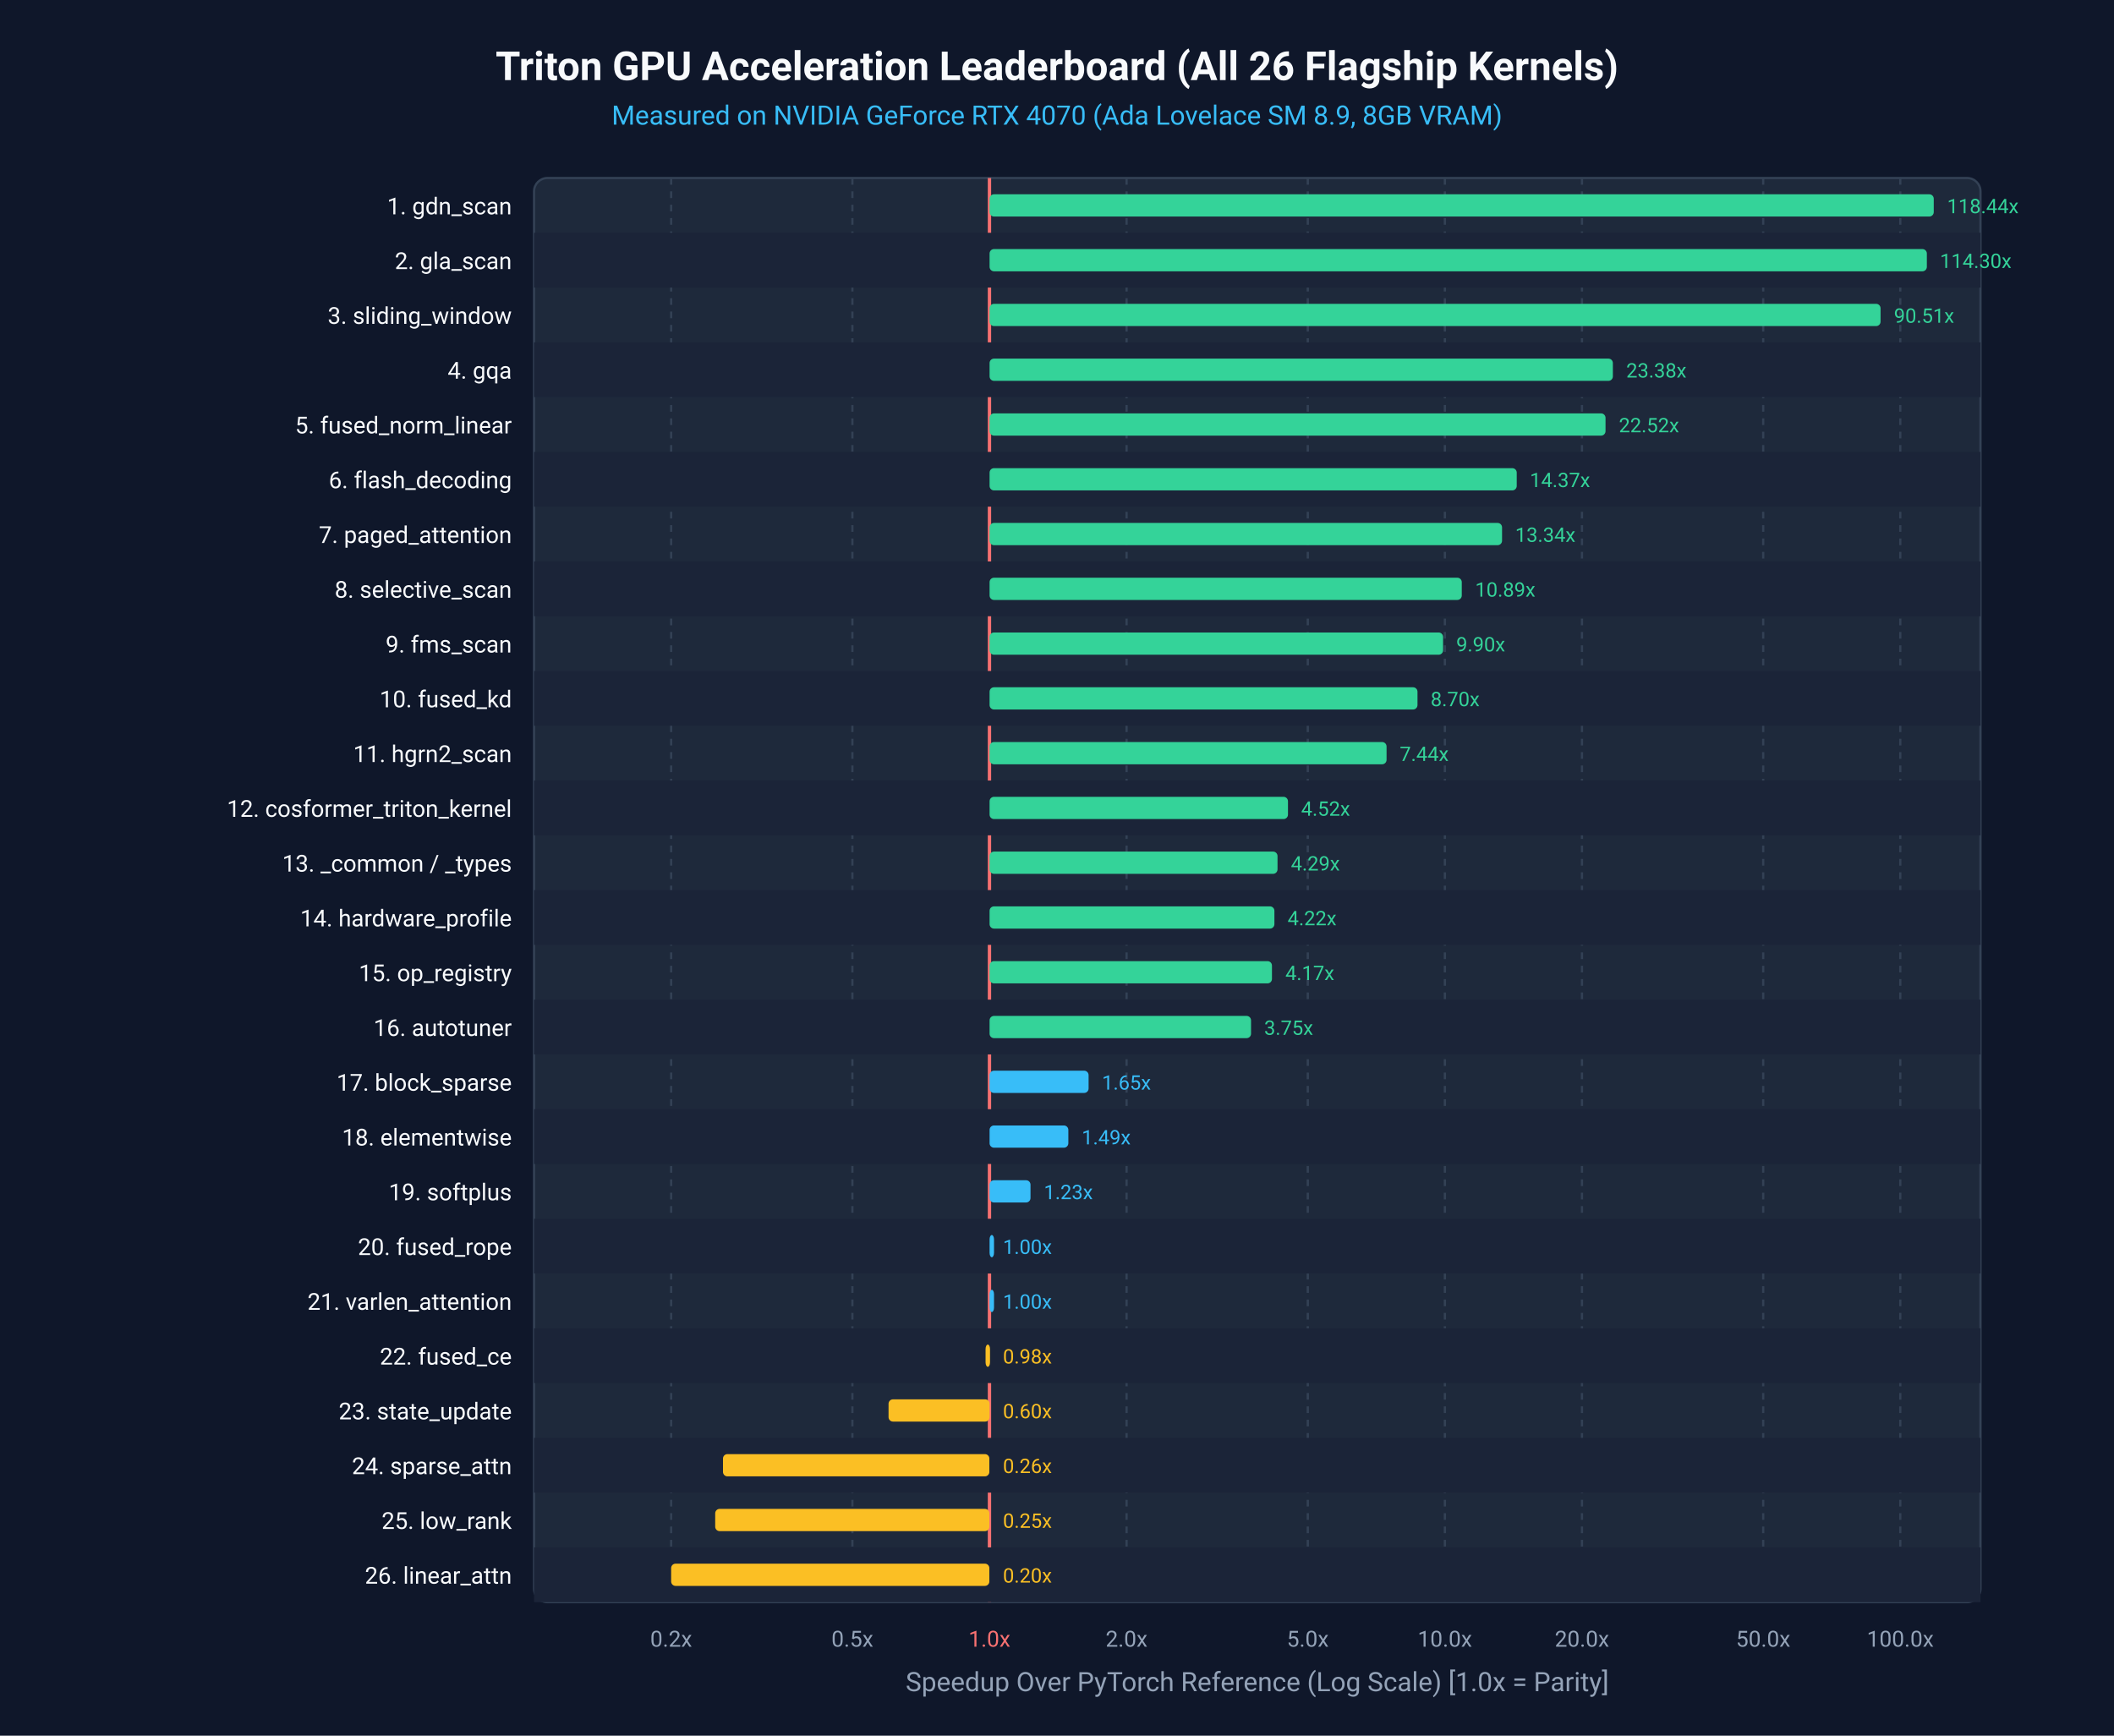
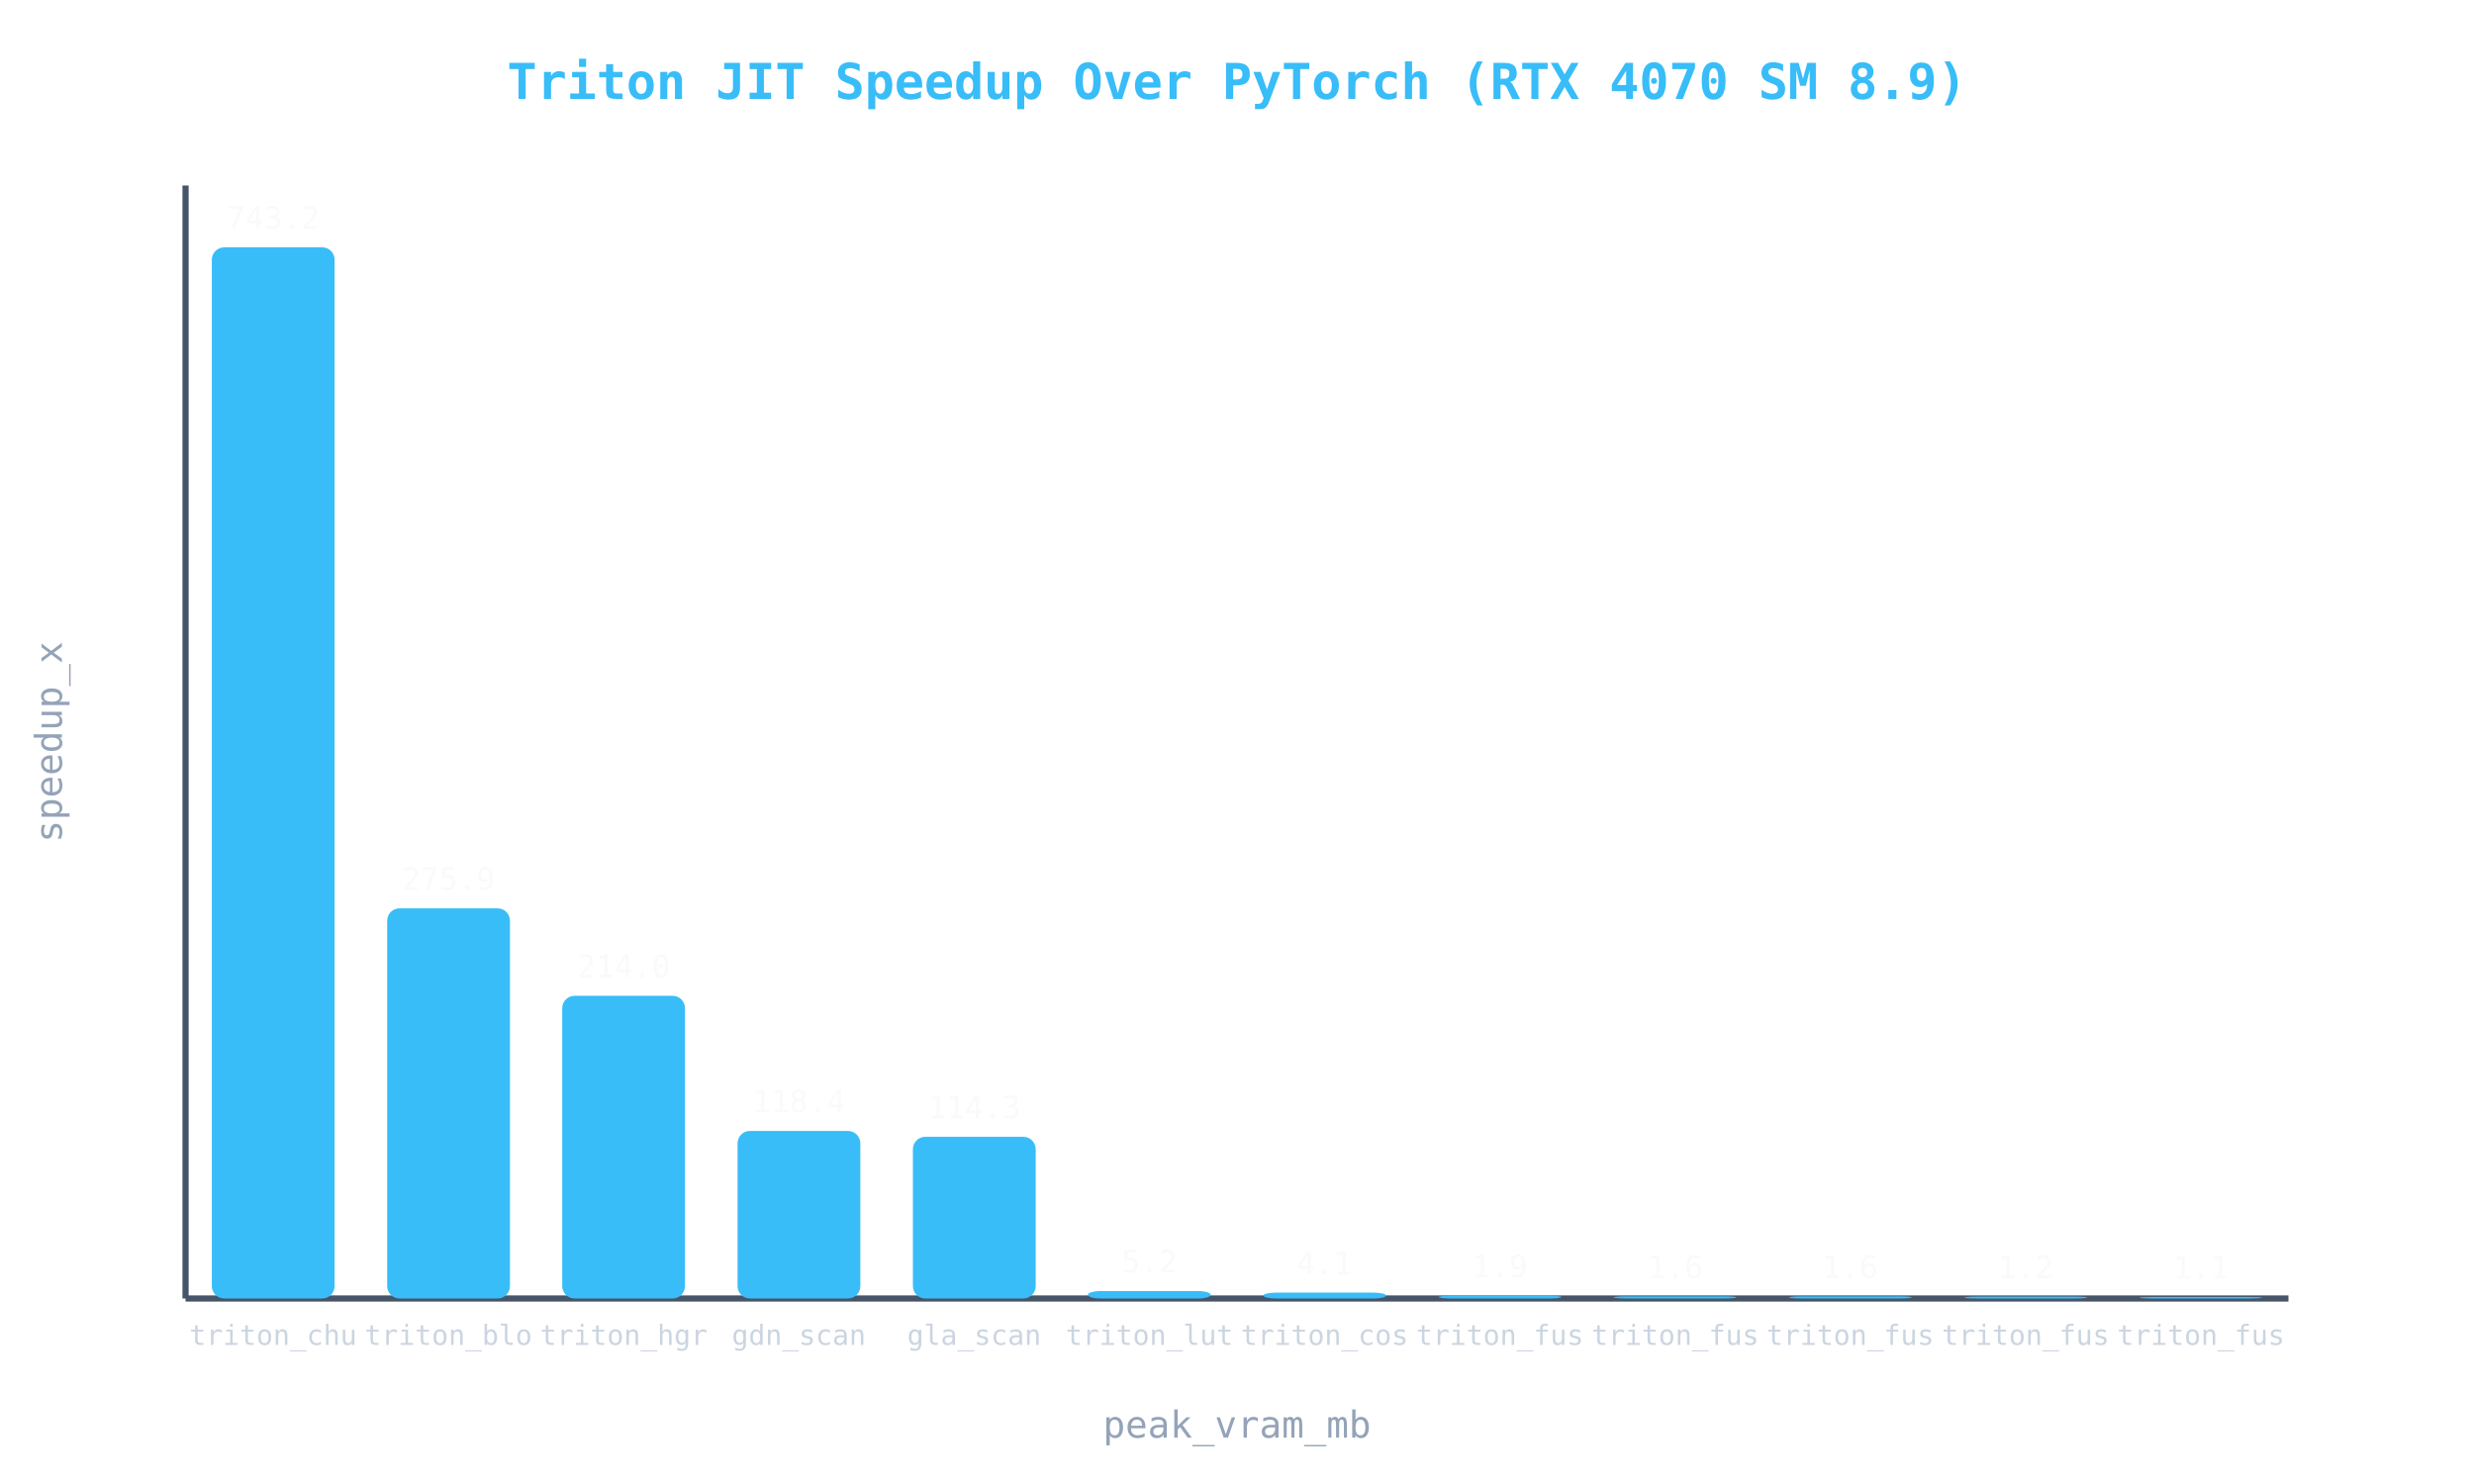
- <svg xmlns="http://www.w3.org/2000/svg" width="950" height="780" viewBox="0 0 950 780">
-   <rect width="100%" height="100%" fill="#0f172a" />
-   <text x="475.0" y="36" fill="#f8fafc" font-size="18" font-family="system-ui, -apple-system, 'Segoe UI', Roboto, Helvetica, Arial, sans-serif" font-weight="bold" text-anchor="middle">Triton GPU Acceleration Leaderboard (All 26 Flagship Kernels)</text>
-   <text x="475.0" y="56" fill="#38bdf8" font-size="12" font-family="system-ui, -apple-system, 'Segoe UI', Roboto, Helvetica, Arial, sans-serif" text-anchor="middle">Measured on NVIDIA GeForce RTX 4070 (Ada Lovelace SM 8.9, 8GB VRAM)</text>
-   <rect x="240" y="80" width="650" height="640" fill="#1e293b" rx="6" stroke="#334155" />
-   <line x1="301.607" y1="80" x2="301.607" y2="720" stroke="#334155" stroke-width="1" stroke-dasharray="3,3" />
-   <text x="301.607" y="740" fill="#94a3b8" font-size="10" font-family="system-ui, -apple-system, 'Segoe UI', Roboto, Helvetica, Arial, sans-serif" text-anchor="middle">0.2x</text>
-   <line x1="383.047" y1="80" x2="383.047" y2="720" stroke="#334155" stroke-width="1" stroke-dasharray="3,3" />
-   <text x="383.047" y="740" fill="#94a3b8" font-size="10" font-family="system-ui, -apple-system, 'Segoe UI', Roboto, Helvetica, Arial, sans-serif" text-anchor="middle">0.5x</text>
-   <line x1="444.654" y1="80" x2="444.654" y2="720" stroke="#f87171" stroke-width="1.5" stroke-dasharray="none" />
-   <text x="444.654" y="740" fill="#f87171" font-size="10" font-family="system-ui, -apple-system, 'Segoe UI', Roboto, Helvetica, Arial, sans-serif" text-anchor="middle">1.0x</text>
-   <line x1="506.261" y1="80" x2="506.261" y2="720" stroke="#334155" stroke-width="1" stroke-dasharray="3,3" />
-   <text x="506.261" y="740" fill="#94a3b8" font-size="10" font-family="system-ui, -apple-system, 'Segoe UI', Roboto, Helvetica, Arial, sans-serif" text-anchor="middle">2.0x</text>
-   <line x1="587.701" y1="80" x2="587.701" y2="720" stroke="#334155" stroke-width="1" stroke-dasharray="3,3" />
-   <text x="587.701" y="740" fill="#94a3b8" font-size="10" font-family="system-ui, -apple-system, 'Segoe UI', Roboto, Helvetica, Arial, sans-serif" text-anchor="middle">5.0x</text>
-   <line x1="649.308" y1="80" x2="649.308" y2="720" stroke="#334155" stroke-width="1" stroke-dasharray="3,3" />
-   <text x="649.308" y="740" fill="#94a3b8" font-size="10" font-family="system-ui, -apple-system, 'Segoe UI', Roboto, Helvetica, Arial, sans-serif" text-anchor="middle">10.0x</text>
-   <line x1="710.915" y1="80" x2="710.915" y2="720" stroke="#334155" stroke-width="1" stroke-dasharray="3,3" />
-   <text x="710.915" y="740" fill="#94a3b8" font-size="10" font-family="system-ui, -apple-system, 'Segoe UI', Roboto, Helvetica, Arial, sans-serif" text-anchor="middle">20.0x</text>
-   <line x1="792.355" y1="80" x2="792.355" y2="720" stroke="#334155" stroke-width="1" stroke-dasharray="3,3" />
-   <text x="792.355" y="740" fill="#94a3b8" font-size="10" font-family="system-ui, -apple-system, 'Segoe UI', Roboto, Helvetica, Arial, sans-serif" text-anchor="middle">50.0x</text>
-   <line x1="853.962" y1="80" x2="853.962" y2="720" stroke="#334155" stroke-width="1" stroke-dasharray="3,3" />
-   <text x="853.962" y="740" fill="#94a3b8" font-size="10" font-family="system-ui, -apple-system, 'Segoe UI', Roboto, Helvetica, Arial, sans-serif" text-anchor="middle">100.0x</text>
-   <text x="565.0" y="760" fill="#94a3b8" font-size="12" font-family="system-ui, -apple-system, 'Segoe UI', Roboto, Helvetica, Arial, sans-serif" text-anchor="middle">Speedup Over PyTorch Reference (Log Scale) [1.0x = Parity]</text>
-   <text x="230" y="96.308" fill="#f8fafc" font-size="10.5" font-family="system-ui, -apple-system, 'Segoe UI', Roboto, Helvetica, Arial, sans-serif" text-anchor="end">1. gdn_scan</text>
-   <rect x="444.7" y="87.308" width="424.3" height="10" fill="#34d399" rx="2" />
-   <text x="875.0" y="95.808" fill="#34d399" font-size="9" font-family="system-ui, -apple-system, 'Segoe UI', Roboto, Helvetica, Arial, sans-serif">118.44x</text>
-   <rect x="240" y="104.615" width="650" height="24.615" fill="#1b2438" />
-   <text x="230" y="120.923" fill="#f8fafc" font-size="10.5" font-family="system-ui, -apple-system, 'Segoe UI', Roboto, Helvetica, Arial, sans-serif" text-anchor="end">2. gla_scan</text>
-   <rect x="444.7" y="111.923" width="421.2" height="10" fill="#34d399" rx="2" />
-   <text x="871.8" y="120.423" fill="#34d399" font-size="9" font-family="system-ui, -apple-system, 'Segoe UI', Roboto, Helvetica, Arial, sans-serif">114.30x</text>
-   <text x="230" y="145.538" fill="#f8fafc" font-size="10.5" font-family="system-ui, -apple-system, 'Segoe UI', Roboto, Helvetica, Arial, sans-serif" text-anchor="end">3. sliding_window</text>
-   <rect x="444.7" y="136.538" width="400.4" height="10" fill="#34d399" rx="2" />
-   <text x="851.1" y="145.038" fill="#34d399" font-size="9" font-family="system-ui, -apple-system, 'Segoe UI', Roboto, Helvetica, Arial, sans-serif">90.51x</text>
-   <rect x="240" y="153.846" width="650" height="24.615" fill="#1b2438" />
-   <text x="230" y="170.154" fill="#f8fafc" font-size="10.5" font-family="system-ui, -apple-system, 'Segoe UI', Roboto, Helvetica, Arial, sans-serif" text-anchor="end">4. gqa</text>
-   <rect x="444.7" y="161.154" width="280.1" height="10" fill="#34d399" rx="2" />
-   <text x="730.8" y="169.654" fill="#34d399" font-size="9" font-family="system-ui, -apple-system, 'Segoe UI', Roboto, Helvetica, Arial, sans-serif">23.38x</text>
-   <text x="230" y="194.769" fill="#f8fafc" font-size="10.5" font-family="system-ui, -apple-system, 'Segoe UI', Roboto, Helvetica, Arial, sans-serif" text-anchor="end">5. fused_norm_linear</text>
-   <rect x="444.7" y="185.769" width="276.8" height="10" fill="#34d399" rx="2" />
-   <text x="727.5" y="194.269" fill="#34d399" font-size="9" font-family="system-ui, -apple-system, 'Segoe UI', Roboto, Helvetica, Arial, sans-serif">22.52x</text>
-   <rect x="240" y="203.077" width="650" height="24.615" fill="#1b2438" />
-   <text x="230" y="219.385" fill="#f8fafc" font-size="10.5" font-family="system-ui, -apple-system, 'Segoe UI', Roboto, Helvetica, Arial, sans-serif" text-anchor="end">6. flash_decoding</text>
-   <rect x="444.7" y="210.385" width="236.9" height="10" fill="#34d399" rx="2" />
-   <text x="687.5" y="218.885" fill="#34d399" font-size="9" font-family="system-ui, -apple-system, 'Segoe UI', Roboto, Helvetica, Arial, sans-serif">14.37x</text>
-   <text x="230" y="244" fill="#f8fafc" font-size="10.5" font-family="system-ui, -apple-system, 'Segoe UI', Roboto, Helvetica, Arial, sans-serif" text-anchor="end">7. paged_attention</text>
-   <rect x="444.7" y="235" width="230.3" height="10" fill="#34d399" rx="2" />
-   <text x="680.9" y="243.5" fill="#34d399" font-size="9" font-family="system-ui, -apple-system, 'Segoe UI', Roboto, Helvetica, Arial, sans-serif">13.34x</text>
-   <rect x="240" y="252.308" width="650" height="24.615" fill="#1b2438" />
-   <text x="230" y="268.615" fill="#f8fafc" font-size="10.5" font-family="system-ui, -apple-system, 'Segoe UI', Roboto, Helvetica, Arial, sans-serif" text-anchor="end">8. selective_scan</text>
-   <rect x="444.7" y="259.615" width="212.2" height="10" fill="#34d399" rx="2" />
-   <text x="662.9" y="268.115" fill="#34d399" font-size="9" font-family="system-ui, -apple-system, 'Segoe UI', Roboto, Helvetica, Arial, sans-serif">10.89x</text>
-   <text x="230" y="293.231" fill="#f8fafc" font-size="10.5" font-family="system-ui, -apple-system, 'Segoe UI', Roboto, Helvetica, Arial, sans-serif" text-anchor="end">9. fms_scan</text>
-   <rect x="444.7" y="284.231" width="203.8" height="10" fill="#34d399" rx="2" />
-   <text x="654.4" y="292.731" fill="#34d399" font-size="9" font-family="system-ui, -apple-system, 'Segoe UI', Roboto, Helvetica, Arial, sans-serif">9.90x</text>
-   <rect x="240" y="301.538" width="650" height="24.615" fill="#1b2438" />
-   <text x="230" y="317.846" fill="#f8fafc" font-size="10.5" font-family="system-ui, -apple-system, 'Segoe UI', Roboto, Helvetica, Arial, sans-serif" text-anchor="end">10. fused_kd</text>
-   <rect x="444.7" y="308.846" width="192.3" height="10" fill="#34d399" rx="2" />
-   <text x="642.9" y="317.346" fill="#34d399" font-size="9" font-family="system-ui, -apple-system, 'Segoe UI', Roboto, Helvetica, Arial, sans-serif">8.70x</text>
-   <text x="230" y="342.462" fill="#f8fafc" font-size="10.5" font-family="system-ui, -apple-system, 'Segoe UI', Roboto, Helvetica, Arial, sans-serif" text-anchor="end">11. hgrn2_scan</text>
-   <rect x="444.7" y="333.462" width="178.4" height="10" fill="#34d399" rx="2" />
-   <text x="629.0" y="341.962" fill="#34d399" font-size="9" font-family="system-ui, -apple-system, 'Segoe UI', Roboto, Helvetica, Arial, sans-serif">7.44x</text>
-   <rect x="240" y="350.769" width="650" height="24.615" fill="#1b2438" />
-   <text x="230" y="367.077" fill="#f8fafc" font-size="10.5" font-family="system-ui, -apple-system, 'Segoe UI', Roboto, Helvetica, Arial, sans-serif" text-anchor="end">12. cosformer_triton_kernel</text>
-   <rect x="444.7" y="358.077" width="134.1" height="10" fill="#34d399" rx="2" />
-   <text x="584.7" y="366.577" fill="#34d399" font-size="9" font-family="system-ui, -apple-system, 'Segoe UI', Roboto, Helvetica, Arial, sans-serif">4.52x</text>
-   <text x="230" y="391.692" fill="#f8fafc" font-size="10.5" font-family="system-ui, -apple-system, 'Segoe UI', Roboto, Helvetica, Arial, sans-serif" text-anchor="end">13. _common / _types</text>
-   <rect x="444.7" y="382.692" width="129.4" height="10" fill="#34d399" rx="2" />
-   <text x="580.1" y="391.192" fill="#34d399" font-size="9" font-family="system-ui, -apple-system, 'Segoe UI', Roboto, Helvetica, Arial, sans-serif">4.29x</text>
-   <rect x="240" y="400.0" width="650" height="24.615" fill="#1b2438" />
-   <text x="230" y="416.308" fill="#f8fafc" font-size="10.5" font-family="system-ui, -apple-system, 'Segoe UI', Roboto, Helvetica, Arial, sans-serif" text-anchor="end">14. hardware_profile</text>
-   <rect x="444.7" y="407.308" width="128.0" height="10" fill="#34d399" rx="2" />
-   <text x="578.6" y="415.808" fill="#34d399" font-size="9" font-family="system-ui, -apple-system, 'Segoe UI', Roboto, Helvetica, Arial, sans-serif">4.22x</text>
-   <text x="230" y="440.923" fill="#f8fafc" font-size="10.5" font-family="system-ui, -apple-system, 'Segoe UI', Roboto, Helvetica, Arial, sans-serif" text-anchor="end">15. op_registry</text>
-   <rect x="444.7" y="431.923" width="126.9" height="10" fill="#34d399" rx="2" />
-   <text x="577.6" y="440.423" fill="#34d399" font-size="9" font-family="system-ui, -apple-system, 'Segoe UI', Roboto, Helvetica, Arial, sans-serif">4.17x</text>
-   <rect x="240" y="449.231" width="650" height="24.615" fill="#1b2438" />
-   <text x="230" y="465.538" fill="#f8fafc" font-size="10.5" font-family="system-ui, -apple-system, 'Segoe UI', Roboto, Helvetica, Arial, sans-serif" text-anchor="end">16. autotuner</text>
-   <rect x="444.7" y="456.538" width="117.5" height="10" fill="#34d399" rx="2" />
-   <text x="568.1" y="465.038" fill="#34d399" font-size="9" font-family="system-ui, -apple-system, 'Segoe UI', Roboto, Helvetica, Arial, sans-serif">3.75x</text>
-   <text x="230" y="490.154" fill="#f8fafc" font-size="10.5" font-family="system-ui, -apple-system, 'Segoe UI', Roboto, Helvetica, Arial, sans-serif" text-anchor="end">17. block_sparse</text>
-   <rect x="444.7" y="481.154" width="44.5" height="10" fill="#38bdf8" rx="2" />
-   <text x="495.2" y="489.654" fill="#38bdf8" font-size="9" font-family="system-ui, -apple-system, 'Segoe UI', Roboto, Helvetica, Arial, sans-serif">1.65x</text>
-   <rect x="240" y="498.462" width="650" height="24.615" fill="#1b2438" />
-   <text x="230" y="514.769" fill="#f8fafc" font-size="10.5" font-family="system-ui, -apple-system, 'Segoe UI', Roboto, Helvetica, Arial, sans-serif" text-anchor="end">18. elementwise</text>
-   <rect x="444.7" y="505.769" width="35.4" height="10" fill="#38bdf8" rx="2" />
-   <text x="486.1" y="514.269" fill="#38bdf8" font-size="9" font-family="system-ui, -apple-system, 'Segoe UI', Roboto, Helvetica, Arial, sans-serif">1.49x</text>
-   <text x="230" y="539.385" fill="#f8fafc" font-size="10.5" font-family="system-ui, -apple-system, 'Segoe UI', Roboto, Helvetica, Arial, sans-serif" text-anchor="end">19. softplus</text>
-   <rect x="444.7" y="530.385" width="18.4" height="10" fill="#38bdf8" rx="2" />
-   <text x="469.1" y="538.885" fill="#38bdf8" font-size="9" font-family="system-ui, -apple-system, 'Segoe UI', Roboto, Helvetica, Arial, sans-serif">1.23x</text>
-   <rect x="240" y="547.692" width="650" height="24.615" fill="#1b2438" />
-   <text x="230" y="564.0" fill="#f8fafc" font-size="10.5" font-family="system-ui, -apple-system, 'Segoe UI', Roboto, Helvetica, Arial, sans-serif" text-anchor="end">20. fused_rope</text>
-   <rect x="444.7" y="555.0" width="2.0" height="10" fill="#38bdf8" rx="2" />
-   <text x="450.7" y="563.5" fill="#38bdf8" font-size="9" font-family="system-ui, -apple-system, 'Segoe UI', Roboto, Helvetica, Arial, sans-serif">1.00x</text>
-   <text x="230" y="588.615" fill="#f8fafc" font-size="10.5" font-family="system-ui, -apple-system, 'Segoe UI', Roboto, Helvetica, Arial, sans-serif" text-anchor="end">21. varlen_attention</text>
-   <rect x="444.7" y="579.615" width="2.0" height="10" fill="#38bdf8" rx="2" />
-   <text x="450.7" y="588.115" fill="#38bdf8" font-size="9" font-family="system-ui, -apple-system, 'Segoe UI', Roboto, Helvetica, Arial, sans-serif">1.00x</text>
-   <rect x="240" y="596.923" width="650" height="24.615" fill="#1b2438" />
-   <text x="230" y="613.231" fill="#f8fafc" font-size="10.5" font-family="system-ui, -apple-system, 'Segoe UI', Roboto, Helvetica, Arial, sans-serif" text-anchor="end">22. fused_ce</text>
-   <rect x="442.9" y="604.231" width="2.0" height="10" fill="#fbbf24" rx="2" />
-   <text x="450.7" y="612.731" fill="#fbbf24" font-size="9" font-family="system-ui, -apple-system, 'Segoe UI', Roboto, Helvetica, Arial, sans-serif">0.98x</text>
-   <text x="230" y="637.846" fill="#f8fafc" font-size="10.5" font-family="system-ui, -apple-system, 'Segoe UI', Roboto, Helvetica, Arial, sans-serif" text-anchor="end">23. state_update</text>
-   <rect x="399.3" y="628.846" width="45.4" height="10" fill="#fbbf24" rx="2" />
-   <text x="450.7" y="637.346" fill="#fbbf24" font-size="9" font-family="system-ui, -apple-system, 'Segoe UI', Roboto, Helvetica, Arial, sans-serif">0.60x</text>
-   <rect x="240" y="646.154" width="650" height="24.615" fill="#1b2438" />
-   <text x="230" y="662.462" fill="#f8fafc" font-size="10.5" font-family="system-ui, -apple-system, 'Segoe UI', Roboto, Helvetica, Arial, sans-serif" text-anchor="end">24. sparse_attn</text>
-   <rect x="324.9" y="653.462" width="119.7" height="10" fill="#fbbf24" rx="2" />
-   <text x="450.7" y="661.962" fill="#fbbf24" font-size="9" font-family="system-ui, -apple-system, 'Segoe UI', Roboto, Helvetica, Arial, sans-serif">0.26x</text>
-   <text x="230" y="687.077" fill="#f8fafc" font-size="10.5" font-family="system-ui, -apple-system, 'Segoe UI', Roboto, Helvetica, Arial, sans-serif" text-anchor="end">25. low_rank</text>
-   <rect x="321.4" y="678.077" width="123.2" height="10" fill="#fbbf24" rx="2" />
-   <text x="450.7" y="686.577" fill="#fbbf24" font-size="9" font-family="system-ui, -apple-system, 'Segoe UI', Roboto, Helvetica, Arial, sans-serif">0.25x</text>
-   <rect x="240" y="695.385" width="650" height="24.615" fill="#1b2438" />
-   <text x="230" y="711.692" fill="#f8fafc" font-size="10.5" font-family="system-ui, -apple-system, 'Segoe UI', Roboto, Helvetica, Arial, sans-serif" text-anchor="end">26. linear_attn</text>
-   <rect x="301.6" y="702.692" width="143.0" height="10" fill="#fbbf24" rx="2" />
-   <text x="450.7" y="711.192" fill="#fbbf24" font-size="9" font-family="system-ui, -apple-system, 'Segoe UI', Roboto, Helvetica, Arial, sans-serif">0.20x</text>
+ <svg xmlns="http://www.w3.org/2000/svg" width="800" height="480" style="background:#0f172a; font-family:monospace;">
+   <text x="400" y="32" fill="#38bdf8" font-size="16" font-weight="bold" text-anchor="middle">Triton JIT Speedup Over PyTorch (RTX 4070 SM 8.9)</text>
+   <line x1="60" y1="420" x2="740" y2="420" stroke="#475569" stroke-width="2" />
+   <line x1="60" y1="60" x2="60" y2="420" stroke="#475569" stroke-width="2" />
+   <text x="400" y="465" fill="#94a3b8" font-size="12" text-anchor="middle">peak_vram_mb</text>
+   <text x="20" y="240" fill="#94a3b8" font-size="12" text-anchor="middle" transform="rotate(-90 20 240)">speedup_x</text>
+   <rect x="68.5" y="80.0" width="39.7" height="340.0" fill="#38bdf8" rx="4" />
+   <text x="88.3" y="74.0" fill="#f8fafc" font-size="10" text-anchor="middle">743.2</text>
+   <text x="88.3" y="435.0" fill="#cbd5e1" font-size="9" text-anchor="middle">triton_chu</text>
+   <rect x="125.2" y="293.8" width="39.7" height="126.2" fill="#38bdf8" rx="4" />
+   <text x="145.0" y="287.8" fill="#f8fafc" font-size="10" text-anchor="middle">275.9</text>
+   <text x="145.0" y="435.0" fill="#cbd5e1" font-size="9" text-anchor="middle">triton_blo</text>
+   <rect x="181.8" y="322.1" width="39.7" height="97.9" fill="#38bdf8" rx="4" />
+   <text x="201.7" y="316.1" fill="#f8fafc" font-size="10" text-anchor="middle">214.0</text>
+   <text x="201.7" y="435.0" fill="#cbd5e1" font-size="9" text-anchor="middle">triton_hgr</text>
+   <rect x="238.5" y="365.8" width="39.7" height="54.2" fill="#38bdf8" rx="4" />
+   <text x="258.3" y="359.8" fill="#f8fafc" font-size="10" text-anchor="middle">118.4</text>
+   <text x="258.3" y="435.0" fill="#cbd5e1" font-size="9" text-anchor="middle">gdn_scan</text>
+   <rect x="295.2" y="367.7" width="39.7" height="52.3" fill="#38bdf8" rx="4" />
+   <text x="315.0" y="361.7" fill="#f8fafc" font-size="10" text-anchor="middle">114.3</text>
+   <text x="315.0" y="435.0" fill="#cbd5e1" font-size="9" text-anchor="middle">gla_scan</text>
+   <rect x="351.8" y="417.6" width="39.7" height="2.4" fill="#38bdf8" rx="4" />
+   <text x="371.7" y="411.6" fill="#f8fafc" font-size="10" text-anchor="middle">5.2</text>
+   <text x="371.7" y="435.0" fill="#cbd5e1" font-size="9" text-anchor="middle">triton_lut</text>
+   <rect x="408.5" y="418.1" width="39.7" height="1.9" fill="#38bdf8" rx="4" />
+   <text x="428.3" y="412.1" fill="#f8fafc" font-size="10" text-anchor="middle">4.1</text>
+   <text x="428.3" y="435.0" fill="#cbd5e1" font-size="9" text-anchor="middle">triton_cos</text>
+   <rect x="465.2" y="419.1" width="39.7" height="0.9" fill="#38bdf8" rx="4" />
+   <text x="485.0" y="413.1" fill="#f8fafc" font-size="10" text-anchor="middle">1.9</text>
+   <text x="485.0" y="435.0" fill="#cbd5e1" font-size="9" text-anchor="middle">triton_fus</text>
+   <rect x="521.8" y="419.3" width="39.7" height="0.7" fill="#38bdf8" rx="4" />
+   <text x="541.7" y="413.3" fill="#f8fafc" font-size="10" text-anchor="middle">1.6</text>
+   <text x="541.7" y="435.0" fill="#cbd5e1" font-size="9" text-anchor="middle">triton_fus</text>
+   <rect x="578.5" y="419.3" width="39.7" height="0.7" fill="#38bdf8" rx="4" />
+   <text x="598.3" y="413.3" fill="#f8fafc" font-size="10" text-anchor="middle">1.6</text>
+   <text x="598.3" y="435.0" fill="#cbd5e1" font-size="9" text-anchor="middle">triton_fus</text>
+   <rect x="635.2" y="419.4" width="39.7" height="0.6" fill="#38bdf8" rx="4" />
+   <text x="655.0" y="413.4" fill="#f8fafc" font-size="10" text-anchor="middle">1.2</text>
+   <text x="655.0" y="435.0" fill="#cbd5e1" font-size="9" text-anchor="middle">triton_fus</text>
+   <rect x="691.8" y="419.5" width="39.7" height="0.5" fill="#38bdf8" rx="4" />
+   <text x="711.7" y="413.5" fill="#f8fafc" font-size="10" text-anchor="middle">1.1</text>
+   <text x="711.7" y="435.0" fill="#cbd5e1" font-size="9" text-anchor="middle">triton_fus</text>
</svg>
